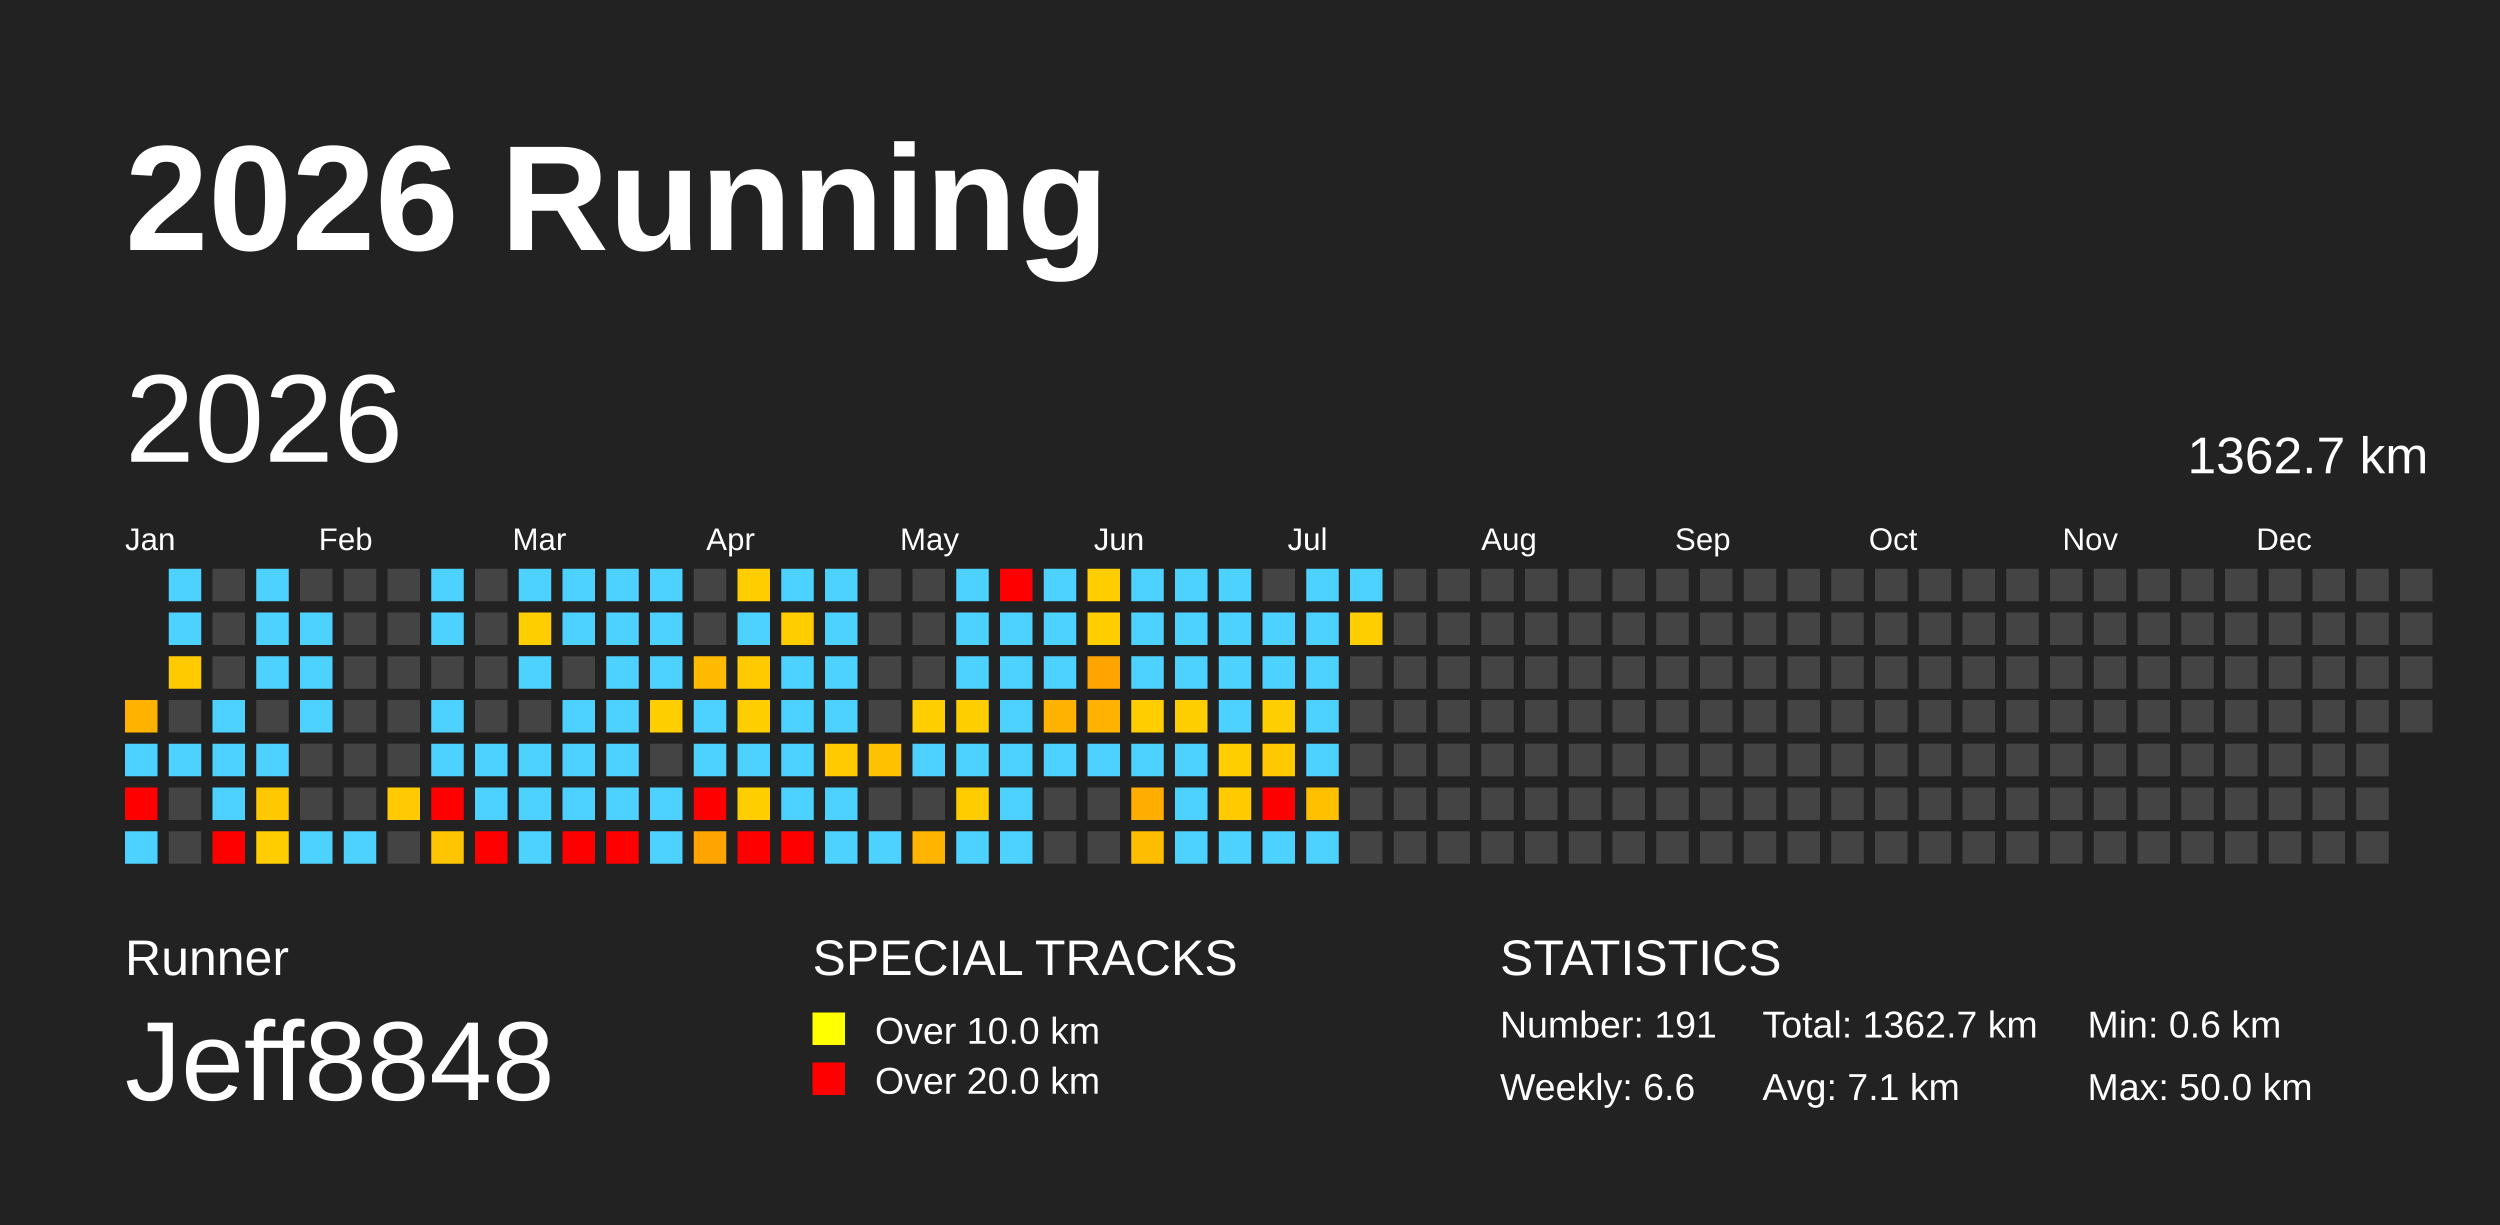
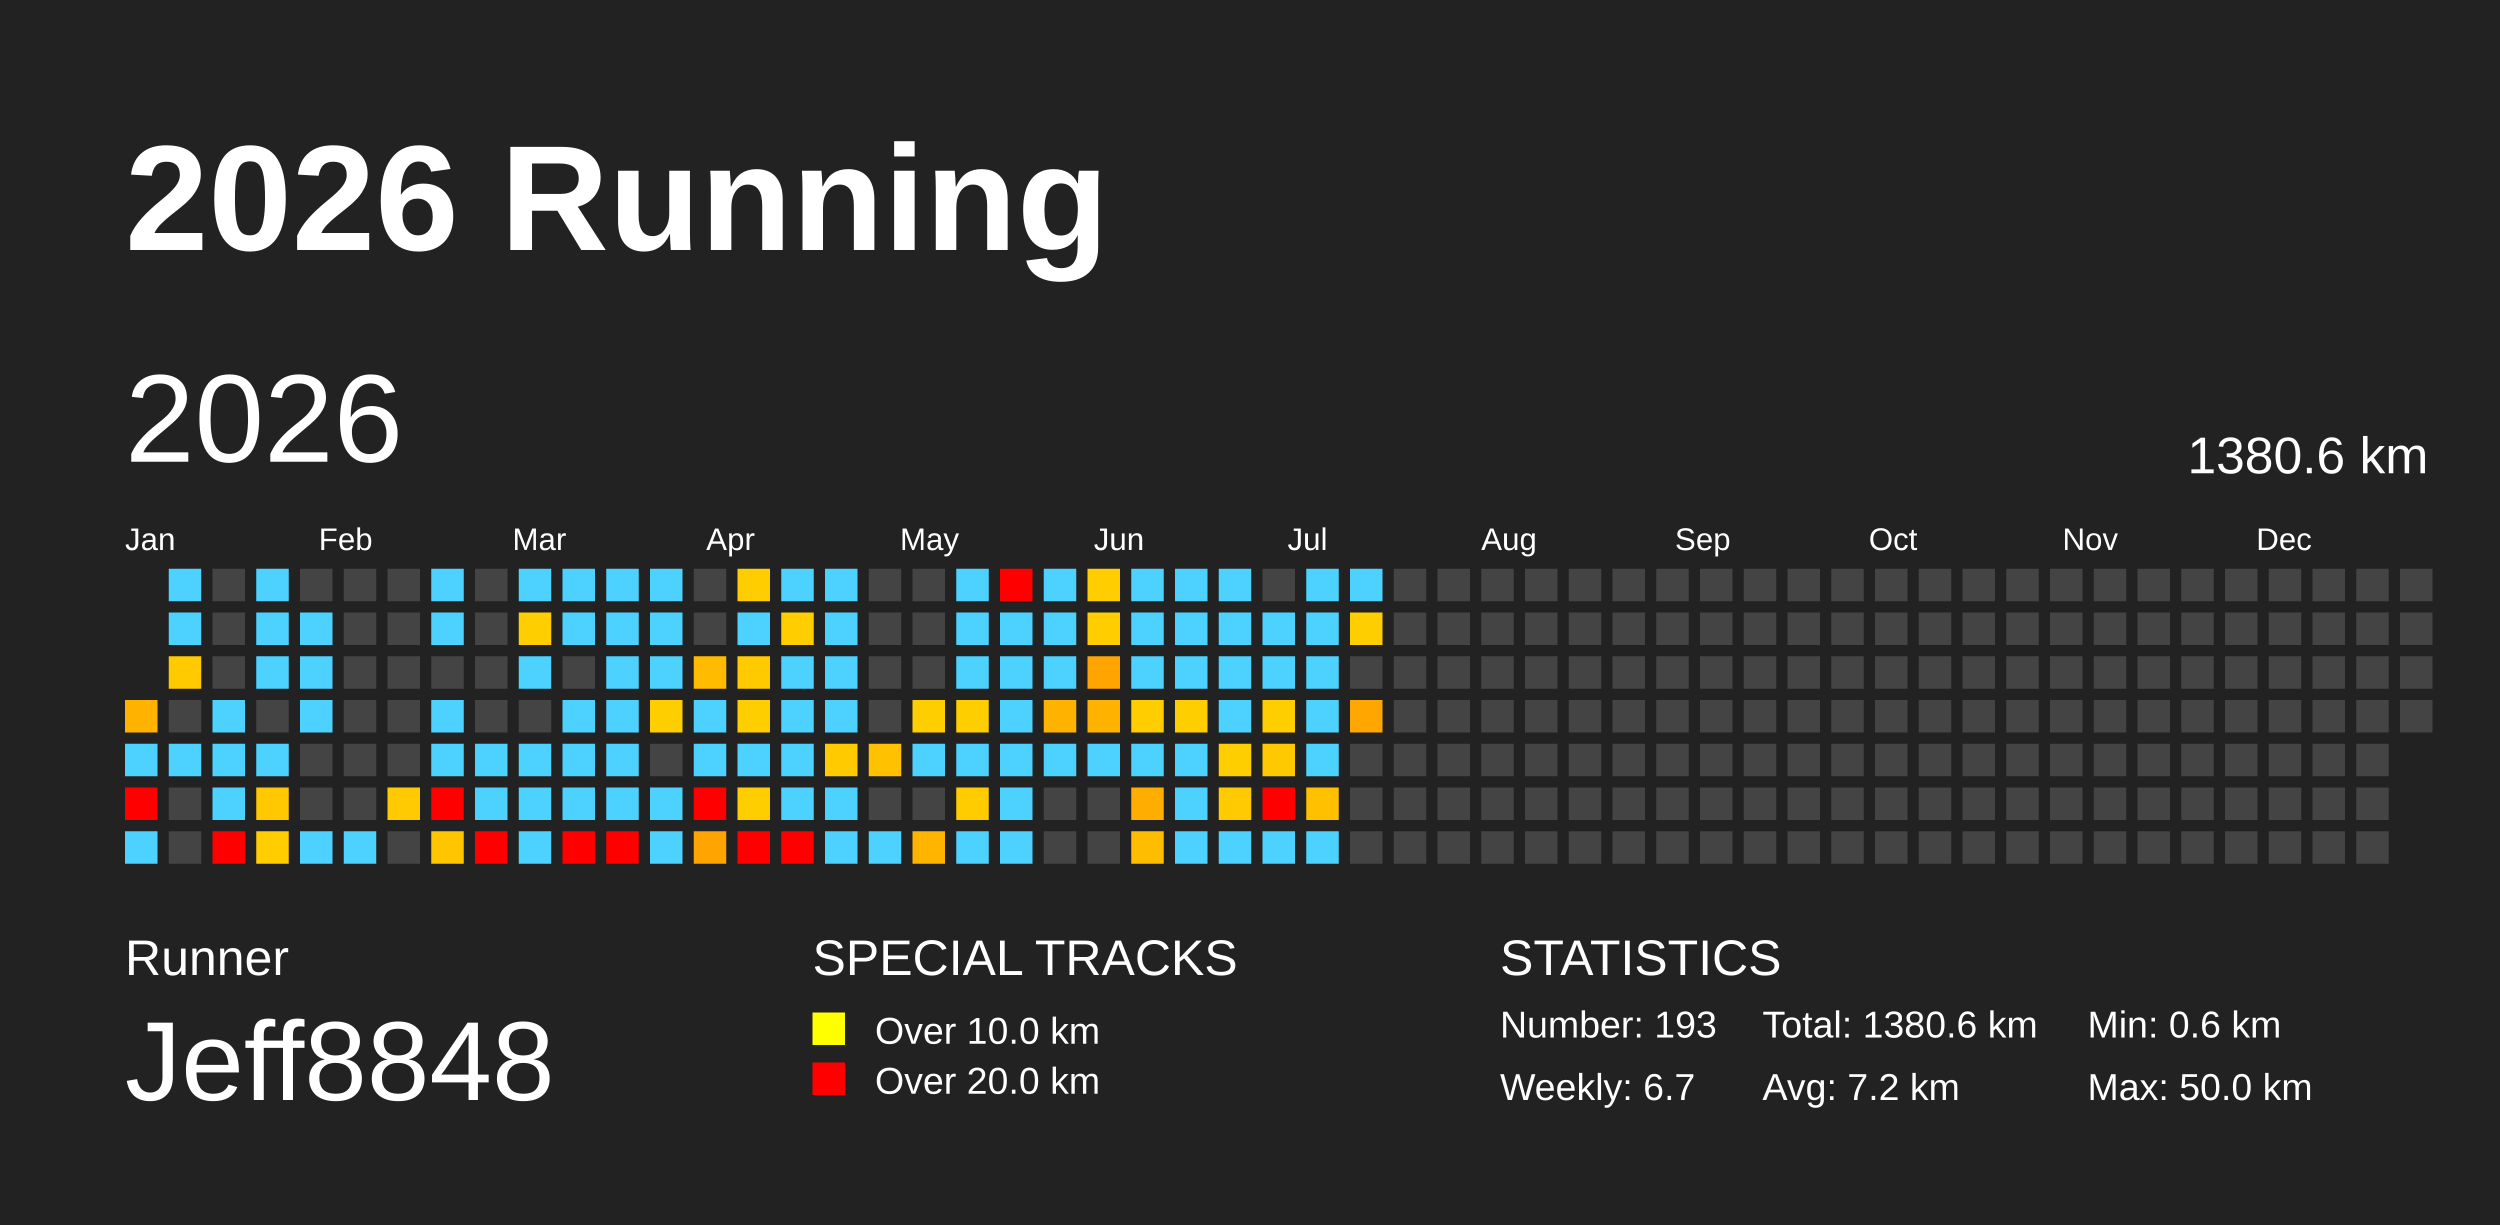
<svg xmlns="http://www.w3.org/2000/svg" baseProfile="full" height="98mm" version="1.1" viewBox="0,0,200,98" width="200mm">
  <defs />
  <rect fill="#222222" height="98" width="200" x="0" y="0" />
  <text fill="#FFFFFF" style="font-size:12px; font-family:Arial; font-weight:bold;" x="10" y="20">2026 Running</text>
  <text fill="#FFFFFF" style="font-size:4px; font-family:Arial" x="10" y="78">Runner</text>
  <text fill="#FFFFFF" style="font-size:9px; font-family:Arial" x="10" y="88">Jeff8848</text>
  <text fill="#FFFFFF" style="font-size:4px; font-family:Arial" x="65" y="78">SPECIAL TRACKS</text>
  <rect fill="yellow" height="2.6" width="2.6" x="65" y="81" />
  <text fill="#FFFFFF" style="font-size:3px; font-family:Arial" x="70" y="83.5">Over 10.0 km</text>
  <rect fill="red" height="2.6" width="2.6" x="65" y="85" />
  <text fill="#FFFFFF" style="font-size:3px; font-family:Arial" x="70" y="87.5">Over 20.0 km</text>
  <text fill="#FFFFFF" style="font-size:4px; font-family:Arial" x="120" y="78">STATISTICS</text>
-   <text fill="#FFFFFF" style="font-size:3px; font-family:Arial" x="120" y="83">Number: 191</text>
-   <text fill="#FFFFFF" style="font-size:3px; font-family:Arial" x="120" y="88">Weekly: 6.6</text>
-   <text fill="#FFFFFF" style="font-size:3px; font-family:Arial" x="141" y="83">Total: 1362.7 km</text>
-   <text fill="#FFFFFF" style="font-size:3px; font-family:Arial" x="141" y="88">Avg: 7.1 km</text>
+   <text fill="#FFFFFF" style="font-size:3px; font-family:Arial" x="120" y="83">Number: 193</text>
+   <text fill="#FFFFFF" style="font-size:3px; font-family:Arial" x="120" y="88">Weekly: 6.7</text>
+   <text fill="#FFFFFF" style="font-size:3px; font-family:Arial" x="141" y="83">Total: 1380.6 km</text>
+   <text fill="#FFFFFF" style="font-size:3px; font-family:Arial" x="141" y="88">Avg: 7.2 km</text>
  <text fill="#FFFFFF" style="font-size:3px; font-family:Arial" x="167" y="83">Min: 0.6 km</text>
  <text fill="#FFFFFF" style="font-size:3px; font-family:Arial" x="167" y="88">Max: 50.0 km</text>
  <text dominant-baseline="hanging" fill="#FFFFFF" style="font-size:10.0px; font-family:Arial;" x="10" y="30">2026</text>
-   <text dominant-baseline="hanging" fill="#FFFFFF" style="font-size:4.125px; font-family:Arial;" x="175" y="35">1362.7 km</text>
+   <text dominant-baseline="hanging" fill="#FFFFFF" style="font-size:4.125px; font-family:Arial;" x="175" y="35">1380.6 km</text>
  <text fill="#FFFFFF" style="font-size:2.5px; font-family:Arial" x="10.0" y="44">Jan</text>
  <text fill="#FFFFFF" style="font-size:2.5px; font-family:Arial" x="25.5" y="44">Feb</text>
  <text fill="#FFFFFF" style="font-size:2.5px; font-family:Arial" x="41.0" y="44">Mar</text>
  <text fill="#FFFFFF" style="font-size:2.5px; font-family:Arial" x="56.5" y="44">Apr</text>
  <text fill="#FFFFFF" style="font-size:2.5px; font-family:Arial" x="72.0" y="44">May</text>
  <text fill="#FFFFFF" style="font-size:2.5px; font-family:Arial" x="87.5" y="44">Jun</text>
  <text fill="#FFFFFF" style="font-size:2.5px; font-family:Arial" x="103.0" y="44">Jul</text>
  <text fill="#FFFFFF" style="font-size:2.5px; font-family:Arial" x="118.5" y="44">Aug</text>
  <text fill="#FFFFFF" style="font-size:2.5px; font-family:Arial" x="134.0" y="44">Sep</text>
  <text fill="#FFFFFF" style="font-size:2.5px; font-family:Arial" x="149.5" y="44">Oct</text>
  <text fill="#FFFFFF" style="font-size:2.5px; font-family:Arial" x="165.0" y="44">Nov</text>
  <text fill="#FFFFFF" style="font-size:2.5px; font-family:Arial" x="180.5" y="44">Dec</text>
  <rect fill="#ffb300" height="2.6" width="2.6" x="10.0" y="56.0" />
  <rect fill="#4dd2ff" height="2.6" width="2.6" x="10.0" y="59.5" />
  <rect fill="red" height="2.6" width="2.6" x="10.0" y="63.0" />
  <rect fill="#4dd2ff" height="2.6" width="2.6" x="10.0" y="66.5" />
  <rect fill="#4dd2ff" height="2.6" width="2.6" x="13.5" y="45.5" />
  <rect fill="#4dd2ff" height="2.6" width="2.6" x="13.5" y="49.0" />
  <rect fill="#ffcb00" height="2.6" width="2.6" x="13.5" y="52.5" />
  <rect fill="#444444" height="2.6" width="2.6" x="13.5" y="56.0" />
  <rect fill="#4dd2ff" height="2.6" width="2.6" x="13.5" y="59.5" />
  <rect fill="#444444" height="2.6" width="2.6" x="13.5" y="63.0" />
  <rect fill="#444444" height="2.6" width="2.6" x="13.5" y="66.5" />
  <rect fill="#444444" height="2.6" width="2.6" x="17.0" y="45.5" />
  <rect fill="#444444" height="2.6" width="2.6" x="17.0" y="49.0" />
  <rect fill="#444444" height="2.6" width="2.6" x="17.0" y="52.5" />
  <rect fill="#4dd2ff" height="2.6" width="2.6" x="17.0" y="56.0" />
  <rect fill="#4dd2ff" height="2.6" width="2.6" x="17.0" y="59.5" />
  <rect fill="#4dd2ff" height="2.6" width="2.6" x="17.0" y="63.0" />
  <rect fill="red" height="2.6" width="2.6" x="17.0" y="66.5" />
  <rect fill="#4dd2ff" height="2.6" width="2.6" x="20.5" y="45.5" />
  <rect fill="#4dd2ff" height="2.6" width="2.6" x="20.5" y="49.0" />
  <rect fill="#4dd2ff" height="2.6" width="2.6" x="20.5" y="52.5" />
  <rect fill="#444444" height="2.6" width="2.6" x="20.5" y="56.0" />
  <rect fill="#4dd2ff" height="2.6" width="2.6" x="20.5" y="59.5" />
  <rect fill="#ffc800" height="2.6" width="2.6" x="20.5" y="63.0" />
  <rect fill="#ffcd00" height="2.6" width="2.6" x="20.5" y="66.5" />
  <rect fill="#444444" height="2.6" width="2.6" x="24.0" y="45.5" />
  <rect fill="#4dd2ff" height="2.6" width="2.6" x="24.0" y="49.0" />
  <rect fill="#4dd2ff" height="2.6" width="2.6" x="24.0" y="52.5" />
  <rect fill="#4dd2ff" height="2.6" width="2.6" x="24.0" y="56.0" />
  <rect fill="#444444" height="2.6" width="2.6" x="24.0" y="59.5" />
  <rect fill="#444444" height="2.6" width="2.6" x="24.0" y="63.0" />
  <rect fill="#4dd2ff" height="2.6" width="2.6" x="24.0" y="66.5" />
  <rect fill="#444444" height="2.6" width="2.6" x="27.5" y="45.5" />
  <rect fill="#444444" height="2.6" width="2.6" x="27.5" y="49.0" />
  <rect fill="#444444" height="2.6" width="2.6" x="27.5" y="52.5" />
  <rect fill="#444444" height="2.6" width="2.6" x="27.5" y="56.0" />
  <rect fill="#444444" height="2.6" width="2.6" x="27.5" y="59.5" />
  <rect fill="#444444" height="2.6" width="2.6" x="27.5" y="63.0" />
  <rect fill="#4dd2ff" height="2.6" width="2.6" x="27.5" y="66.5" />
  <rect fill="#444444" height="2.6" width="2.6" x="31.0" y="45.5" />
  <rect fill="#444444" height="2.6" width="2.6" x="31.0" y="49.0" />
  <rect fill="#444444" height="2.6" width="2.6" x="31.0" y="52.5" />
  <rect fill="#444444" height="2.6" width="2.6" x="31.0" y="56.0" />
  <rect fill="#444444" height="2.6" width="2.6" x="31.0" y="59.5" />
  <rect fill="#ffca00" height="2.6" width="2.6" x="31.0" y="63.0" />
  <rect fill="#444444" height="2.6" width="2.6" x="31.0" y="66.5" />
  <rect fill="#4dd2ff" height="2.6" width="2.6" x="34.5" y="45.5" />
  <rect fill="#4dd2ff" height="2.6" width="2.6" x="34.5" y="49.0" />
  <rect fill="#444444" height="2.6" width="2.6" x="34.5" y="52.5" />
  <rect fill="#4dd2ff" height="2.6" width="2.6" x="34.5" y="56.0" />
  <rect fill="#4dd2ff" height="2.6" width="2.6" x="34.5" y="59.5" />
  <rect fill="red" height="2.6" width="2.6" x="34.5" y="63.0" />
  <rect fill="#ffc600" height="2.6" width="2.6" x="34.5" y="66.5" />
  <rect fill="#444444" height="2.6" width="2.6" x="38.0" y="45.5" />
  <rect fill="#444444" height="2.6" width="2.6" x="38.0" y="49.0" />
  <rect fill="#444444" height="2.6" width="2.6" x="38.0" y="52.5" />
  <rect fill="#444444" height="2.6" width="2.6" x="38.0" y="56.0" />
  <rect fill="#4dd2ff" height="2.6" width="2.6" x="38.0" y="59.5" />
  <rect fill="#4dd2ff" height="2.6" width="2.6" x="38.0" y="63.0" />
  <rect fill="red" height="2.6" width="2.6" x="38.0" y="66.5" />
  <rect fill="#4dd2ff" height="2.6" width="2.6" x="41.5" y="45.5" />
  <rect fill="#ffce00" height="2.6" width="2.6" x="41.5" y="49.0" />
  <rect fill="#4dd2ff" height="2.6" width="2.6" x="41.5" y="52.5" />
  <rect fill="#444444" height="2.6" width="2.6" x="41.5" y="56.0" />
  <rect fill="#4dd2ff" height="2.6" width="2.6" x="41.5" y="59.5" />
  <rect fill="#4dd2ff" height="2.6" width="2.6" x="41.5" y="63.0" />
  <rect fill="#4dd2ff" height="2.6" width="2.6" x="41.5" y="66.5" />
  <rect fill="#4dd2ff" height="2.6" width="2.6" x="45.0" y="45.5" />
  <rect fill="#4dd2ff" height="2.6" width="2.6" x="45.0" y="49.0" />
  <rect fill="#444444" height="2.6" width="2.6" x="45.0" y="52.5" />
  <rect fill="#4dd2ff" height="2.6" width="2.6" x="45.0" y="56.0" />
  <rect fill="#4dd2ff" height="2.6" width="2.6" x="45.0" y="59.5" />
  <rect fill="#4dd2ff" height="2.6" width="2.6" x="45.0" y="63.0" />
  <rect fill="red" height="2.6" width="2.6" x="45.0" y="66.5" />
  <rect fill="#4dd2ff" height="2.6" width="2.6" x="48.5" y="45.5" />
  <rect fill="#4dd2ff" height="2.6" width="2.6" x="48.5" y="49.0" />
  <rect fill="#4dd2ff" height="2.6" width="2.6" x="48.5" y="52.5" />
  <rect fill="#4dd2ff" height="2.6" width="2.6" x="48.5" y="56.0" />
  <rect fill="#4dd2ff" height="2.6" width="2.6" x="48.5" y="59.5" />
  <rect fill="#4dd2ff" height="2.6" width="2.6" x="48.5" y="63.0" />
  <rect fill="red" height="2.6" width="2.6" x="48.5" y="66.5" />
  <rect fill="#4dd2ff" height="2.6" width="2.6" x="52.0" y="45.5" />
  <rect fill="#4dd2ff" height="2.6" width="2.6" x="52.0" y="49.0" />
  <rect fill="#4dd2ff" height="2.6" width="2.6" x="52.0" y="52.5" />
  <rect fill="#ffce00" height="2.6" width="2.6" x="52.0" y="56.0" />
  <rect fill="#444444" height="2.6" width="2.6" x="52.0" y="59.5" />
  <rect fill="#4dd2ff" height="2.6" width="2.6" x="52.0" y="63.0" />
  <rect fill="#4dd2ff" height="2.6" width="2.6" x="52.0" y="66.5" />
  <rect fill="#444444" height="2.6" width="2.6" x="55.5" y="45.5" />
  <rect fill="#444444" height="2.6" width="2.6" x="55.5" y="49.0" />
  <rect fill="#ffbb00" height="2.6" width="2.6" x="55.5" y="52.5" />
  <rect fill="#4dd2ff" height="2.6" width="2.6" x="55.5" y="56.0" />
  <rect fill="#4dd2ff" height="2.6" width="2.6" x="55.5" y="59.5" />
  <rect fill="red" height="2.6" width="2.6" x="55.5" y="63.0" />
  <rect fill="#ffa400" height="2.6" width="2.6" x="55.5" y="66.5" />
  <rect fill="#ffcd00" height="2.6" width="2.6" x="59.0" y="45.5" />
  <rect fill="#4dd2ff" height="2.6" width="2.6" x="59.0" y="49.0" />
  <rect fill="#ffcb00" height="2.6" width="2.6" x="59.0" y="52.5" />
  <rect fill="#ffce00" height="2.6" width="2.6" x="59.0" y="56.0" />
  <rect fill="#4dd2ff" height="2.6" width="2.6" x="59.0" y="59.5" />
  <rect fill="#ffce00" height="2.6" width="2.6" x="59.0" y="63.0" />
  <rect fill="red" height="2.6" width="2.6" x="59.0" y="66.5" />
  <rect fill="#4dd2ff" height="2.6" width="2.6" x="62.5" y="45.5" />
  <rect fill="#ffcd00" height="2.6" width="2.6" x="62.5" y="49.0" />
  <rect fill="#4dd2ff" height="2.6" width="2.6" x="62.5" y="52.5" />
  <rect fill="#4dd2ff" height="2.6" width="2.6" x="62.5" y="56.0" />
  <rect fill="#4dd2ff" height="2.6" width="2.6" x="62.5" y="59.5" />
  <rect fill="#4dd2ff" height="2.6" width="2.6" x="62.5" y="63.0" />
  <rect fill="red" height="2.6" width="2.6" x="62.5" y="66.5" />
  <rect fill="#4dd2ff" height="2.6" width="2.6" x="66.0" y="45.5" />
  <rect fill="#4dd2ff" height="2.6" width="2.6" x="66.0" y="49.0" />
  <rect fill="#4dd2ff" height="2.6" width="2.6" x="66.0" y="52.5" />
  <rect fill="#4dd2ff" height="2.6" width="2.6" x="66.0" y="56.0" />
  <rect fill="#ffcb00" height="2.6" width="2.6" x="66.0" y="59.5" />
  <rect fill="#4dd2ff" height="2.6" width="2.6" x="66.0" y="63.0" />
  <rect fill="#4dd2ff" height="2.6" width="2.6" x="66.0" y="66.5" />
  <rect fill="#444444" height="2.6" width="2.6" x="69.5" y="45.5" />
  <rect fill="#444444" height="2.6" width="2.6" x="69.5" y="49.0" />
  <rect fill="#444444" height="2.6" width="2.6" x="69.5" y="52.5" />
  <rect fill="#444444" height="2.6" width="2.6" x="69.5" y="56.0" />
  <rect fill="#ffc100" height="2.6" width="2.6" x="69.5" y="59.5" />
  <rect fill="#444444" height="2.6" width="2.6" x="69.5" y="63.0" />
  <rect fill="#4dd2ff" height="2.6" width="2.6" x="69.5" y="66.5" />
  <rect fill="#444444" height="2.6" width="2.6" x="73.0" y="45.5" />
  <rect fill="#444444" height="2.6" width="2.6" x="73.0" y="49.0" />
  <rect fill="#444444" height="2.6" width="2.6" x="73.0" y="52.5" />
  <rect fill="#ffce00" height="2.6" width="2.6" x="73.0" y="56.0" />
  <rect fill="#4dd2ff" height="2.6" width="2.6" x="73.0" y="59.5" />
  <rect fill="#444444" height="2.6" width="2.6" x="73.0" y="63.0" />
  <rect fill="#ffb400" height="2.6" width="2.6" x="73.0" y="66.5" />
  <rect fill="#4dd2ff" height="2.6" width="2.6" x="76.5" y="45.5" />
  <rect fill="#4dd2ff" height="2.6" width="2.6" x="76.5" y="49.0" />
  <rect fill="#4dd2ff" height="2.6" width="2.6" x="76.5" y="52.5" />
  <rect fill="#ffce00" height="2.6" width="2.6" x="76.5" y="56.0" />
  <rect fill="#4dd2ff" height="2.6" width="2.6" x="76.5" y="59.5" />
  <rect fill="#ffcc00" height="2.6" width="2.6" x="76.5" y="63.0" />
  <rect fill="#4dd2ff" height="2.6" width="2.6" x="76.5" y="66.5" />
  <rect fill="red" height="2.6" width="2.6" x="80.0" y="45.5" />
  <rect fill="#4dd2ff" height="2.6" width="2.6" x="80.0" y="49.0" />
  <rect fill="#4dd2ff" height="2.6" width="2.6" x="80.0" y="52.5" />
  <rect fill="#4dd2ff" height="2.6" width="2.6" x="80.0" y="56.0" />
  <rect fill="#4dd2ff" height="2.6" width="2.6" x="80.0" y="59.5" />
  <rect fill="#4dd2ff" height="2.6" width="2.6" x="80.0" y="63.0" />
  <rect fill="#4dd2ff" height="2.6" width="2.6" x="80.0" y="66.5" />
  <rect fill="#4dd2ff" height="2.6" width="2.6" x="83.5" y="45.5" />
  <rect fill="#4dd2ff" height="2.6" width="2.6" x="83.5" y="49.0" />
  <rect fill="#4dd2ff" height="2.6" width="2.6" x="83.5" y="52.5" />
  <rect fill="#ffb300" height="2.6" width="2.6" x="83.5" y="56.0" />
  <rect fill="#4dd2ff" height="2.6" width="2.6" x="83.5" y="59.5" />
  <rect fill="#444444" height="2.6" width="2.6" x="83.5" y="63.0" />
  <rect fill="#444444" height="2.6" width="2.6" x="83.5" y="66.5" />
  <rect fill="#ffcd00" height="2.6" width="2.6" x="87.0" y="45.5" />
  <rect fill="#ffcd00" height="2.6" width="2.6" x="87.0" y="49.0" />
  <rect fill="#ffa400" height="2.6" width="2.6" x="87.0" y="52.5" />
  <rect fill="#ffb300" height="2.6" width="2.6" x="87.0" y="56.0" />
  <rect fill="#4dd2ff" height="2.6" width="2.6" x="87.0" y="59.5" />
  <rect fill="#444444" height="2.6" width="2.6" x="87.0" y="63.0" />
  <rect fill="#444444" height="2.6" width="2.6" x="87.0" y="66.5" />
  <rect fill="#4dd2ff" height="2.6" width="2.6" x="90.5" y="45.5" />
  <rect fill="#4dd2ff" height="2.6" width="2.6" x="90.5" y="49.0" />
  <rect fill="#4dd2ff" height="2.6" width="2.6" x="90.5" y="52.5" />
  <rect fill="#ffcd00" height="2.6" width="2.6" x="90.5" y="56.0" />
  <rect fill="#4dd2ff" height="2.6" width="2.6" x="90.5" y="59.5" />
  <rect fill="#ffae00" height="2.6" width="2.6" x="90.5" y="63.0" />
  <rect fill="#ffbd00" height="2.6" width="2.6" x="90.5" y="66.5" />
  <rect fill="#4dd2ff" height="2.6" width="2.6" x="94.0" y="45.5" />
  <rect fill="#4dd2ff" height="2.6" width="2.6" x="94.0" y="49.0" />
  <rect fill="#4dd2ff" height="2.6" width="2.6" x="94.0" y="52.5" />
  <rect fill="#ffce00" height="2.6" width="2.6" x="94.0" y="56.0" />
  <rect fill="#4dd2ff" height="2.6" width="2.6" x="94.0" y="59.5" />
  <rect fill="#4dd2ff" height="2.6" width="2.6" x="94.0" y="63.0" />
  <rect fill="#4dd2ff" height="2.6" width="2.6" x="94.0" y="66.5" />
  <rect fill="#4dd2ff" height="2.6" width="2.6" x="97.5" y="45.5" />
  <rect fill="#4dd2ff" height="2.6" width="2.6" x="97.5" y="49.0" />
  <rect fill="#4dd2ff" height="2.6" width="2.6" x="97.5" y="52.5" />
  <rect fill="#4dd2ff" height="2.6" width="2.6" x="97.5" y="56.0" />
  <rect fill="#ffce00" height="2.6" width="2.6" x="97.5" y="59.5" />
  <rect fill="#ffcb00" height="2.6" width="2.6" x="97.5" y="63.0" />
  <rect fill="#4dd2ff" height="2.6" width="2.6" x="97.5" y="66.5" />
  <rect fill="#444444" height="2.6" width="2.6" x="101.0" y="45.5" />
  <rect fill="#4dd2ff" height="2.6" width="2.6" x="101.0" y="49.0" />
  <rect fill="#4dd2ff" height="2.6" width="2.6" x="101.0" y="52.5" />
  <rect fill="#ffce00" height="2.6" width="2.6" x="101.0" y="56.0" />
  <rect fill="#ffc900" height="2.6" width="2.6" x="101.0" y="59.5" />
  <rect fill="red" height="2.6" width="2.6" x="101.0" y="63.0" />
  <rect fill="#4dd2ff" height="2.6" width="2.6" x="101.0" y="66.5" />
  <rect fill="#4dd2ff" height="2.6" width="2.6" x="104.5" y="45.5" />
  <rect fill="#4dd2ff" height="2.6" width="2.6" x="104.5" y="49.0" />
  <rect fill="#4dd2ff" height="2.6" width="2.6" x="104.5" y="52.5" />
  <rect fill="#4dd2ff" height="2.6" width="2.6" x="104.5" y="56.0" />
  <rect fill="#4dd2ff" height="2.6" width="2.6" x="104.5" y="59.5" />
  <rect fill="#ffc000" height="2.6" width="2.6" x="104.5" y="63.0" />
  <rect fill="#4dd2ff" height="2.6" width="2.6" x="104.5" y="66.5" />
  <rect fill="#4dd2ff" height="2.6" width="2.6" x="108.0" y="45.5" />
  <rect fill="#ffce00" height="2.6" width="2.6" x="108.0" y="49.0" />
  <rect fill="#444444" height="2.6" width="2.6" x="108.0" y="52.5" />
-   <rect fill="#444444" height="2.6" width="2.6" x="108.0" y="56.0" />
+   <rect fill="#ffa600" height="2.6" width="2.6" x="108.0" y="56.0" />
  <rect fill="#444444" height="2.6" width="2.6" x="108.0" y="59.5" />
  <rect fill="#444444" height="2.6" width="2.6" x="108.0" y="63.0" />
  <rect fill="#444444" height="2.6" width="2.6" x="108.0" y="66.5" />
  <rect fill="#444444" height="2.6" width="2.6" x="111.5" y="45.5" />
  <rect fill="#444444" height="2.6" width="2.6" x="111.5" y="49.0" />
  <rect fill="#444444" height="2.6" width="2.6" x="111.5" y="52.5" />
  <rect fill="#444444" height="2.6" width="2.6" x="111.5" y="56.0" />
  <rect fill="#444444" height="2.6" width="2.6" x="111.5" y="59.5" />
  <rect fill="#444444" height="2.6" width="2.6" x="111.5" y="63.0" />
  <rect fill="#444444" height="2.6" width="2.6" x="111.5" y="66.5" />
  <rect fill="#444444" height="2.6" width="2.6" x="115.0" y="45.5" />
  <rect fill="#444444" height="2.6" width="2.6" x="115.0" y="49.0" />
  <rect fill="#444444" height="2.6" width="2.6" x="115.0" y="52.5" />
  <rect fill="#444444" height="2.6" width="2.6" x="115.0" y="56.0" />
  <rect fill="#444444" height="2.6" width="2.6" x="115.0" y="59.5" />
  <rect fill="#444444" height="2.6" width="2.6" x="115.0" y="63.0" />
  <rect fill="#444444" height="2.6" width="2.6" x="115.0" y="66.5" />
  <rect fill="#444444" height="2.6" width="2.6" x="118.5" y="45.5" />
  <rect fill="#444444" height="2.6" width="2.6" x="118.5" y="49.0" />
  <rect fill="#444444" height="2.6" width="2.6" x="118.5" y="52.5" />
  <rect fill="#444444" height="2.6" width="2.6" x="118.5" y="56.0" />
  <rect fill="#444444" height="2.6" width="2.6" x="118.5" y="59.5" />
  <rect fill="#444444" height="2.6" width="2.6" x="118.5" y="63.0" />
  <rect fill="#444444" height="2.6" width="2.6" x="118.5" y="66.5" />
  <rect fill="#444444" height="2.6" width="2.6" x="122.0" y="45.5" />
  <rect fill="#444444" height="2.6" width="2.6" x="122.0" y="49.0" />
  <rect fill="#444444" height="2.6" width="2.6" x="122.0" y="52.5" />
  <rect fill="#444444" height="2.6" width="2.6" x="122.0" y="56.0" />
  <rect fill="#444444" height="2.6" width="2.6" x="122.0" y="59.5" />
  <rect fill="#444444" height="2.6" width="2.6" x="122.0" y="63.0" />
  <rect fill="#444444" height="2.6" width="2.6" x="122.0" y="66.5" />
  <rect fill="#444444" height="2.6" width="2.6" x="125.5" y="45.5" />
  <rect fill="#444444" height="2.6" width="2.6" x="125.5" y="49.0" />
  <rect fill="#444444" height="2.6" width="2.6" x="125.5" y="52.5" />
  <rect fill="#444444" height="2.6" width="2.6" x="125.5" y="56.0" />
  <rect fill="#444444" height="2.6" width="2.6" x="125.5" y="59.5" />
  <rect fill="#444444" height="2.6" width="2.6" x="125.5" y="63.0" />
  <rect fill="#444444" height="2.6" width="2.6" x="125.5" y="66.5" />
  <rect fill="#444444" height="2.6" width="2.6" x="129.0" y="45.5" />
  <rect fill="#444444" height="2.6" width="2.6" x="129.0" y="49.0" />
  <rect fill="#444444" height="2.6" width="2.6" x="129.0" y="52.5" />
  <rect fill="#444444" height="2.6" width="2.6" x="129.0" y="56.0" />
  <rect fill="#444444" height="2.6" width="2.6" x="129.0" y="59.5" />
  <rect fill="#444444" height="2.6" width="2.6" x="129.0" y="63.0" />
  <rect fill="#444444" height="2.6" width="2.6" x="129.0" y="66.5" />
  <rect fill="#444444" height="2.6" width="2.6" x="132.5" y="45.5" />
  <rect fill="#444444" height="2.6" width="2.6" x="132.5" y="49.0" />
  <rect fill="#444444" height="2.6" width="2.6" x="132.5" y="52.5" />
  <rect fill="#444444" height="2.6" width="2.6" x="132.5" y="56.0" />
  <rect fill="#444444" height="2.6" width="2.6" x="132.5" y="59.5" />
  <rect fill="#444444" height="2.6" width="2.6" x="132.5" y="63.0" />
  <rect fill="#444444" height="2.6" width="2.6" x="132.5" y="66.5" />
  <rect fill="#444444" height="2.6" width="2.6" x="136.0" y="45.5" />
  <rect fill="#444444" height="2.6" width="2.6" x="136.0" y="49.0" />
  <rect fill="#444444" height="2.6" width="2.6" x="136.0" y="52.5" />
  <rect fill="#444444" height="2.6" width="2.6" x="136.0" y="56.0" />
  <rect fill="#444444" height="2.6" width="2.6" x="136.0" y="59.5" />
  <rect fill="#444444" height="2.6" width="2.6" x="136.0" y="63.0" />
  <rect fill="#444444" height="2.6" width="2.6" x="136.0" y="66.5" />
  <rect fill="#444444" height="2.6" width="2.6" x="139.5" y="45.5" />
  <rect fill="#444444" height="2.6" width="2.6" x="139.5" y="49.0" />
  <rect fill="#444444" height="2.6" width="2.6" x="139.5" y="52.5" />
  <rect fill="#444444" height="2.6" width="2.6" x="139.5" y="56.0" />
  <rect fill="#444444" height="2.6" width="2.6" x="139.5" y="59.5" />
  <rect fill="#444444" height="2.6" width="2.6" x="139.5" y="63.0" />
  <rect fill="#444444" height="2.6" width="2.6" x="139.5" y="66.5" />
  <rect fill="#444444" height="2.6" width="2.6" x="143.0" y="45.5" />
  <rect fill="#444444" height="2.6" width="2.6" x="143.0" y="49.0" />
  <rect fill="#444444" height="2.6" width="2.6" x="143.0" y="52.5" />
  <rect fill="#444444" height="2.6" width="2.6" x="143.0" y="56.0" />
  <rect fill="#444444" height="2.6" width="2.6" x="143.0" y="59.5" />
  <rect fill="#444444" height="2.6" width="2.6" x="143.0" y="63.0" />
  <rect fill="#444444" height="2.6" width="2.6" x="143.0" y="66.5" />
  <rect fill="#444444" height="2.6" width="2.6" x="146.5" y="45.5" />
  <rect fill="#444444" height="2.6" width="2.6" x="146.5" y="49.0" />
  <rect fill="#444444" height="2.6" width="2.6" x="146.5" y="52.5" />
  <rect fill="#444444" height="2.6" width="2.6" x="146.5" y="56.0" />
  <rect fill="#444444" height="2.6" width="2.6" x="146.5" y="59.5" />
  <rect fill="#444444" height="2.6" width="2.6" x="146.5" y="63.0" />
  <rect fill="#444444" height="2.6" width="2.6" x="146.5" y="66.5" />
  <rect fill="#444444" height="2.6" width="2.6" x="150.0" y="45.5" />
  <rect fill="#444444" height="2.6" width="2.6" x="150.0" y="49.0" />
  <rect fill="#444444" height="2.6" width="2.6" x="150.0" y="52.5" />
  <rect fill="#444444" height="2.6" width="2.6" x="150.0" y="56.0" />
  <rect fill="#444444" height="2.6" width="2.6" x="150.0" y="59.5" />
  <rect fill="#444444" height="2.6" width="2.6" x="150.0" y="63.0" />
  <rect fill="#444444" height="2.6" width="2.6" x="150.0" y="66.5" />
  <rect fill="#444444" height="2.6" width="2.6" x="153.5" y="45.5" />
  <rect fill="#444444" height="2.6" width="2.6" x="153.5" y="49.0" />
  <rect fill="#444444" height="2.6" width="2.6" x="153.5" y="52.5" />
  <rect fill="#444444" height="2.6" width="2.6" x="153.5" y="56.0" />
  <rect fill="#444444" height="2.6" width="2.6" x="153.5" y="59.5" />
  <rect fill="#444444" height="2.6" width="2.6" x="153.5" y="63.0" />
  <rect fill="#444444" height="2.6" width="2.6" x="153.5" y="66.5" />
  <rect fill="#444444" height="2.6" width="2.6" x="157.0" y="45.5" />
  <rect fill="#444444" height="2.6" width="2.6" x="157.0" y="49.0" />
  <rect fill="#444444" height="2.6" width="2.6" x="157.0" y="52.5" />
  <rect fill="#444444" height="2.6" width="2.6" x="157.0" y="56.0" />
  <rect fill="#444444" height="2.6" width="2.6" x="157.0" y="59.5" />
  <rect fill="#444444" height="2.6" width="2.6" x="157.0" y="63.0" />
  <rect fill="#444444" height="2.6" width="2.6" x="157.0" y="66.5" />
  <rect fill="#444444" height="2.6" width="2.6" x="160.5" y="45.5" />
  <rect fill="#444444" height="2.6" width="2.6" x="160.5" y="49.0" />
  <rect fill="#444444" height="2.6" width="2.6" x="160.5" y="52.5" />
  <rect fill="#444444" height="2.6" width="2.6" x="160.5" y="56.0" />
  <rect fill="#444444" height="2.6" width="2.6" x="160.5" y="59.5" />
  <rect fill="#444444" height="2.6" width="2.6" x="160.5" y="63.0" />
  <rect fill="#444444" height="2.6" width="2.6" x="160.5" y="66.5" />
  <rect fill="#444444" height="2.6" width="2.6" x="164.0" y="45.5" />
  <rect fill="#444444" height="2.6" width="2.6" x="164.0" y="49.0" />
  <rect fill="#444444" height="2.6" width="2.6" x="164.0" y="52.5" />
  <rect fill="#444444" height="2.6" width="2.6" x="164.0" y="56.0" />
  <rect fill="#444444" height="2.6" width="2.6" x="164.0" y="59.5" />
  <rect fill="#444444" height="2.6" width="2.6" x="164.0" y="63.0" />
  <rect fill="#444444" height="2.6" width="2.6" x="164.0" y="66.5" />
  <rect fill="#444444" height="2.6" width="2.6" x="167.5" y="45.5" />
  <rect fill="#444444" height="2.6" width="2.6" x="167.5" y="49.0" />
  <rect fill="#444444" height="2.6" width="2.6" x="167.5" y="52.5" />
  <rect fill="#444444" height="2.6" width="2.6" x="167.5" y="56.0" />
  <rect fill="#444444" height="2.6" width="2.6" x="167.5" y="59.5" />
  <rect fill="#444444" height="2.6" width="2.6" x="167.5" y="63.0" />
  <rect fill="#444444" height="2.6" width="2.6" x="167.5" y="66.5" />
  <rect fill="#444444" height="2.6" width="2.6" x="171.0" y="45.5" />
  <rect fill="#444444" height="2.6" width="2.6" x="171.0" y="49.0" />
  <rect fill="#444444" height="2.6" width="2.6" x="171.0" y="52.5" />
  <rect fill="#444444" height="2.6" width="2.6" x="171.0" y="56.0" />
  <rect fill="#444444" height="2.6" width="2.6" x="171.0" y="59.5" />
  <rect fill="#444444" height="2.6" width="2.6" x="171.0" y="63.0" />
  <rect fill="#444444" height="2.6" width="2.6" x="171.0" y="66.5" />
  <rect fill="#444444" height="2.6" width="2.6" x="174.5" y="45.5" />
  <rect fill="#444444" height="2.6" width="2.6" x="174.5" y="49.0" />
  <rect fill="#444444" height="2.6" width="2.6" x="174.5" y="52.5" />
  <rect fill="#444444" height="2.6" width="2.6" x="174.5" y="56.0" />
  <rect fill="#444444" height="2.6" width="2.6" x="174.5" y="59.5" />
  <rect fill="#444444" height="2.6" width="2.6" x="174.5" y="63.0" />
  <rect fill="#444444" height="2.6" width="2.6" x="174.5" y="66.5" />
  <rect fill="#444444" height="2.6" width="2.6" x="178.0" y="45.5" />
  <rect fill="#444444" height="2.6" width="2.6" x="178.0" y="49.0" />
  <rect fill="#444444" height="2.6" width="2.6" x="178.0" y="52.5" />
  <rect fill="#444444" height="2.6" width="2.6" x="178.0" y="56.0" />
  <rect fill="#444444" height="2.6" width="2.6" x="178.0" y="59.5" />
  <rect fill="#444444" height="2.6" width="2.6" x="178.0" y="63.0" />
  <rect fill="#444444" height="2.6" width="2.6" x="178.0" y="66.5" />
  <rect fill="#444444" height="2.6" width="2.6" x="181.5" y="45.5" />
  <rect fill="#444444" height="2.6" width="2.6" x="181.5" y="49.0" />
  <rect fill="#444444" height="2.6" width="2.6" x="181.5" y="52.5" />
  <rect fill="#444444" height="2.6" width="2.6" x="181.5" y="56.0" />
  <rect fill="#444444" height="2.6" width="2.6" x="181.5" y="59.5" />
  <rect fill="#444444" height="2.6" width="2.6" x="181.5" y="63.0" />
  <rect fill="#444444" height="2.6" width="2.6" x="181.5" y="66.5" />
  <rect fill="#444444" height="2.6" width="2.6" x="185.0" y="45.5" />
  <rect fill="#444444" height="2.6" width="2.6" x="185.0" y="49.0" />
  <rect fill="#444444" height="2.6" width="2.6" x="185.0" y="52.5" />
  <rect fill="#444444" height="2.6" width="2.6" x="185.0" y="56.0" />
  <rect fill="#444444" height="2.6" width="2.6" x="185.0" y="59.5" />
  <rect fill="#444444" height="2.6" width="2.6" x="185.0" y="63.0" />
  <rect fill="#444444" height="2.6" width="2.6" x="185.0" y="66.5" />
  <rect fill="#444444" height="2.6" width="2.6" x="188.5" y="45.5" />
  <rect fill="#444444" height="2.6" width="2.6" x="188.5" y="49.0" />
  <rect fill="#444444" height="2.6" width="2.6" x="188.5" y="52.5" />
  <rect fill="#444444" height="2.6" width="2.6" x="188.5" y="56.0" />
  <rect fill="#444444" height="2.6" width="2.6" x="188.5" y="59.5" />
  <rect fill="#444444" height="2.6" width="2.6" x="188.5" y="63.0" />
  <rect fill="#444444" height="2.6" width="2.6" x="188.5" y="66.5" />
  <rect fill="#444444" height="2.6" width="2.6" x="192.0" y="45.5" />
  <rect fill="#444444" height="2.6" width="2.6" x="192.0" y="49.0" />
  <rect fill="#444444" height="2.6" width="2.6" x="192.0" y="52.5" />
  <rect fill="#444444" height="2.6" width="2.6" x="192.0" y="56.0" />
</svg>
